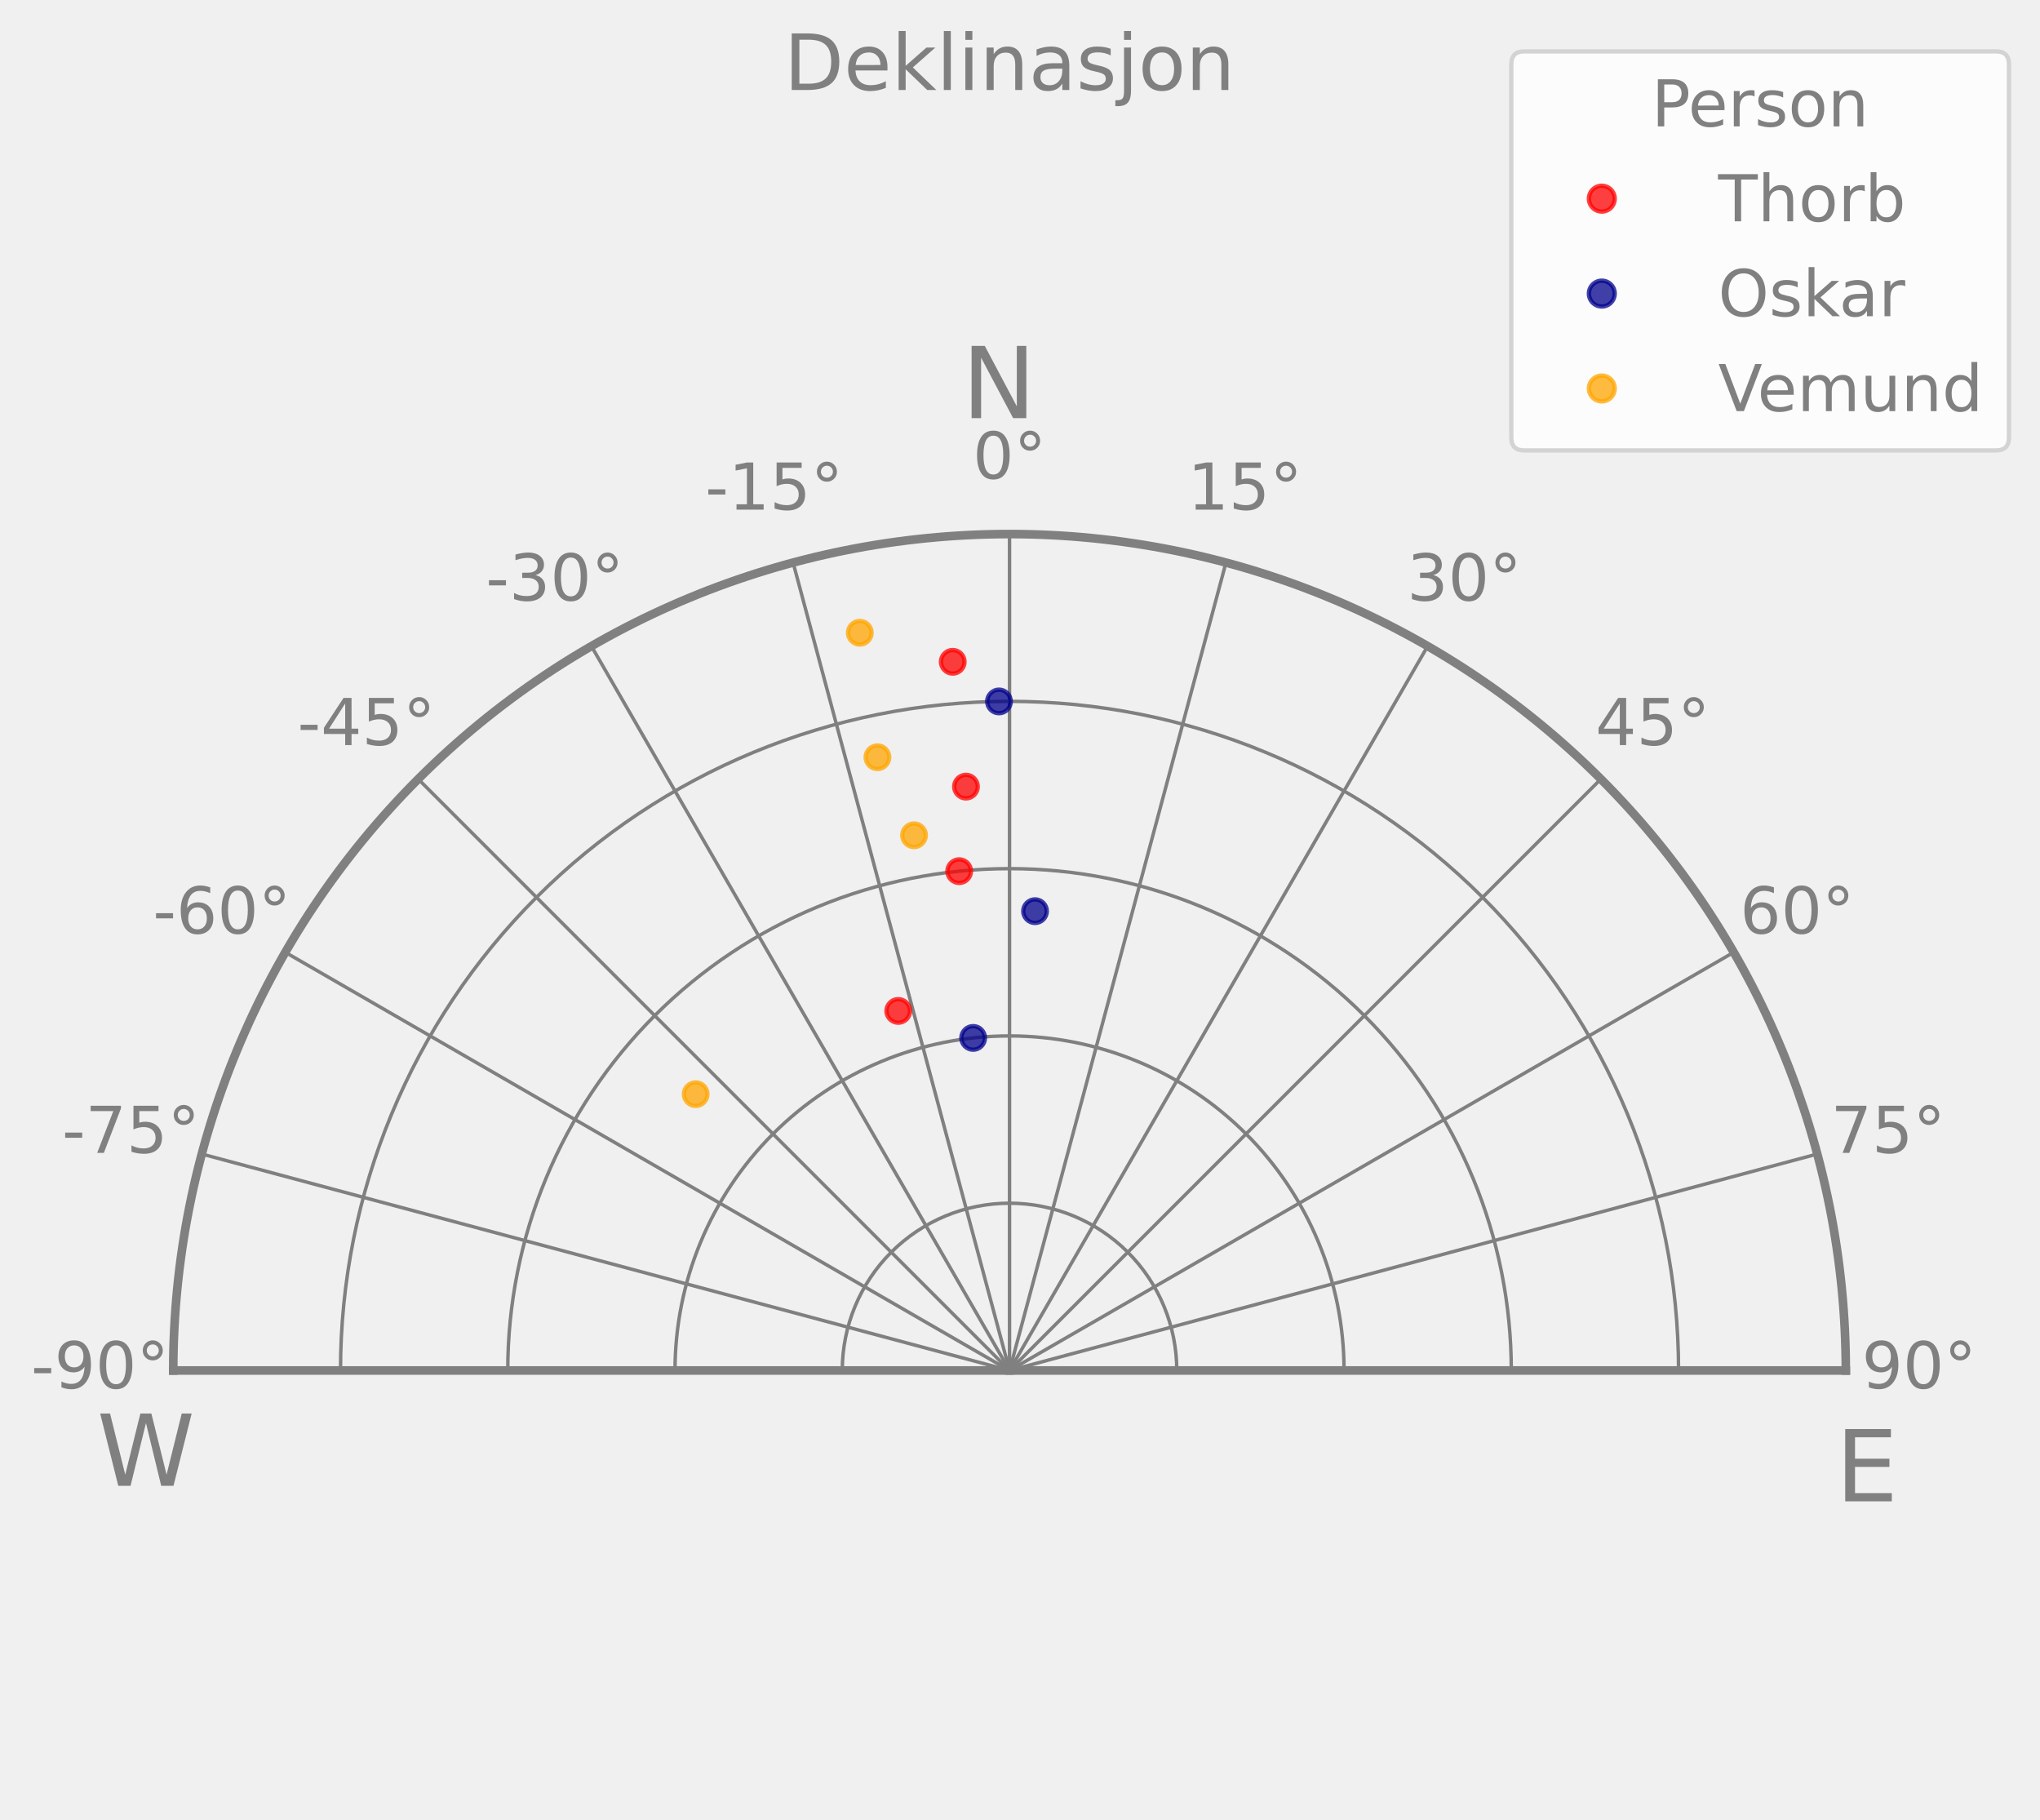
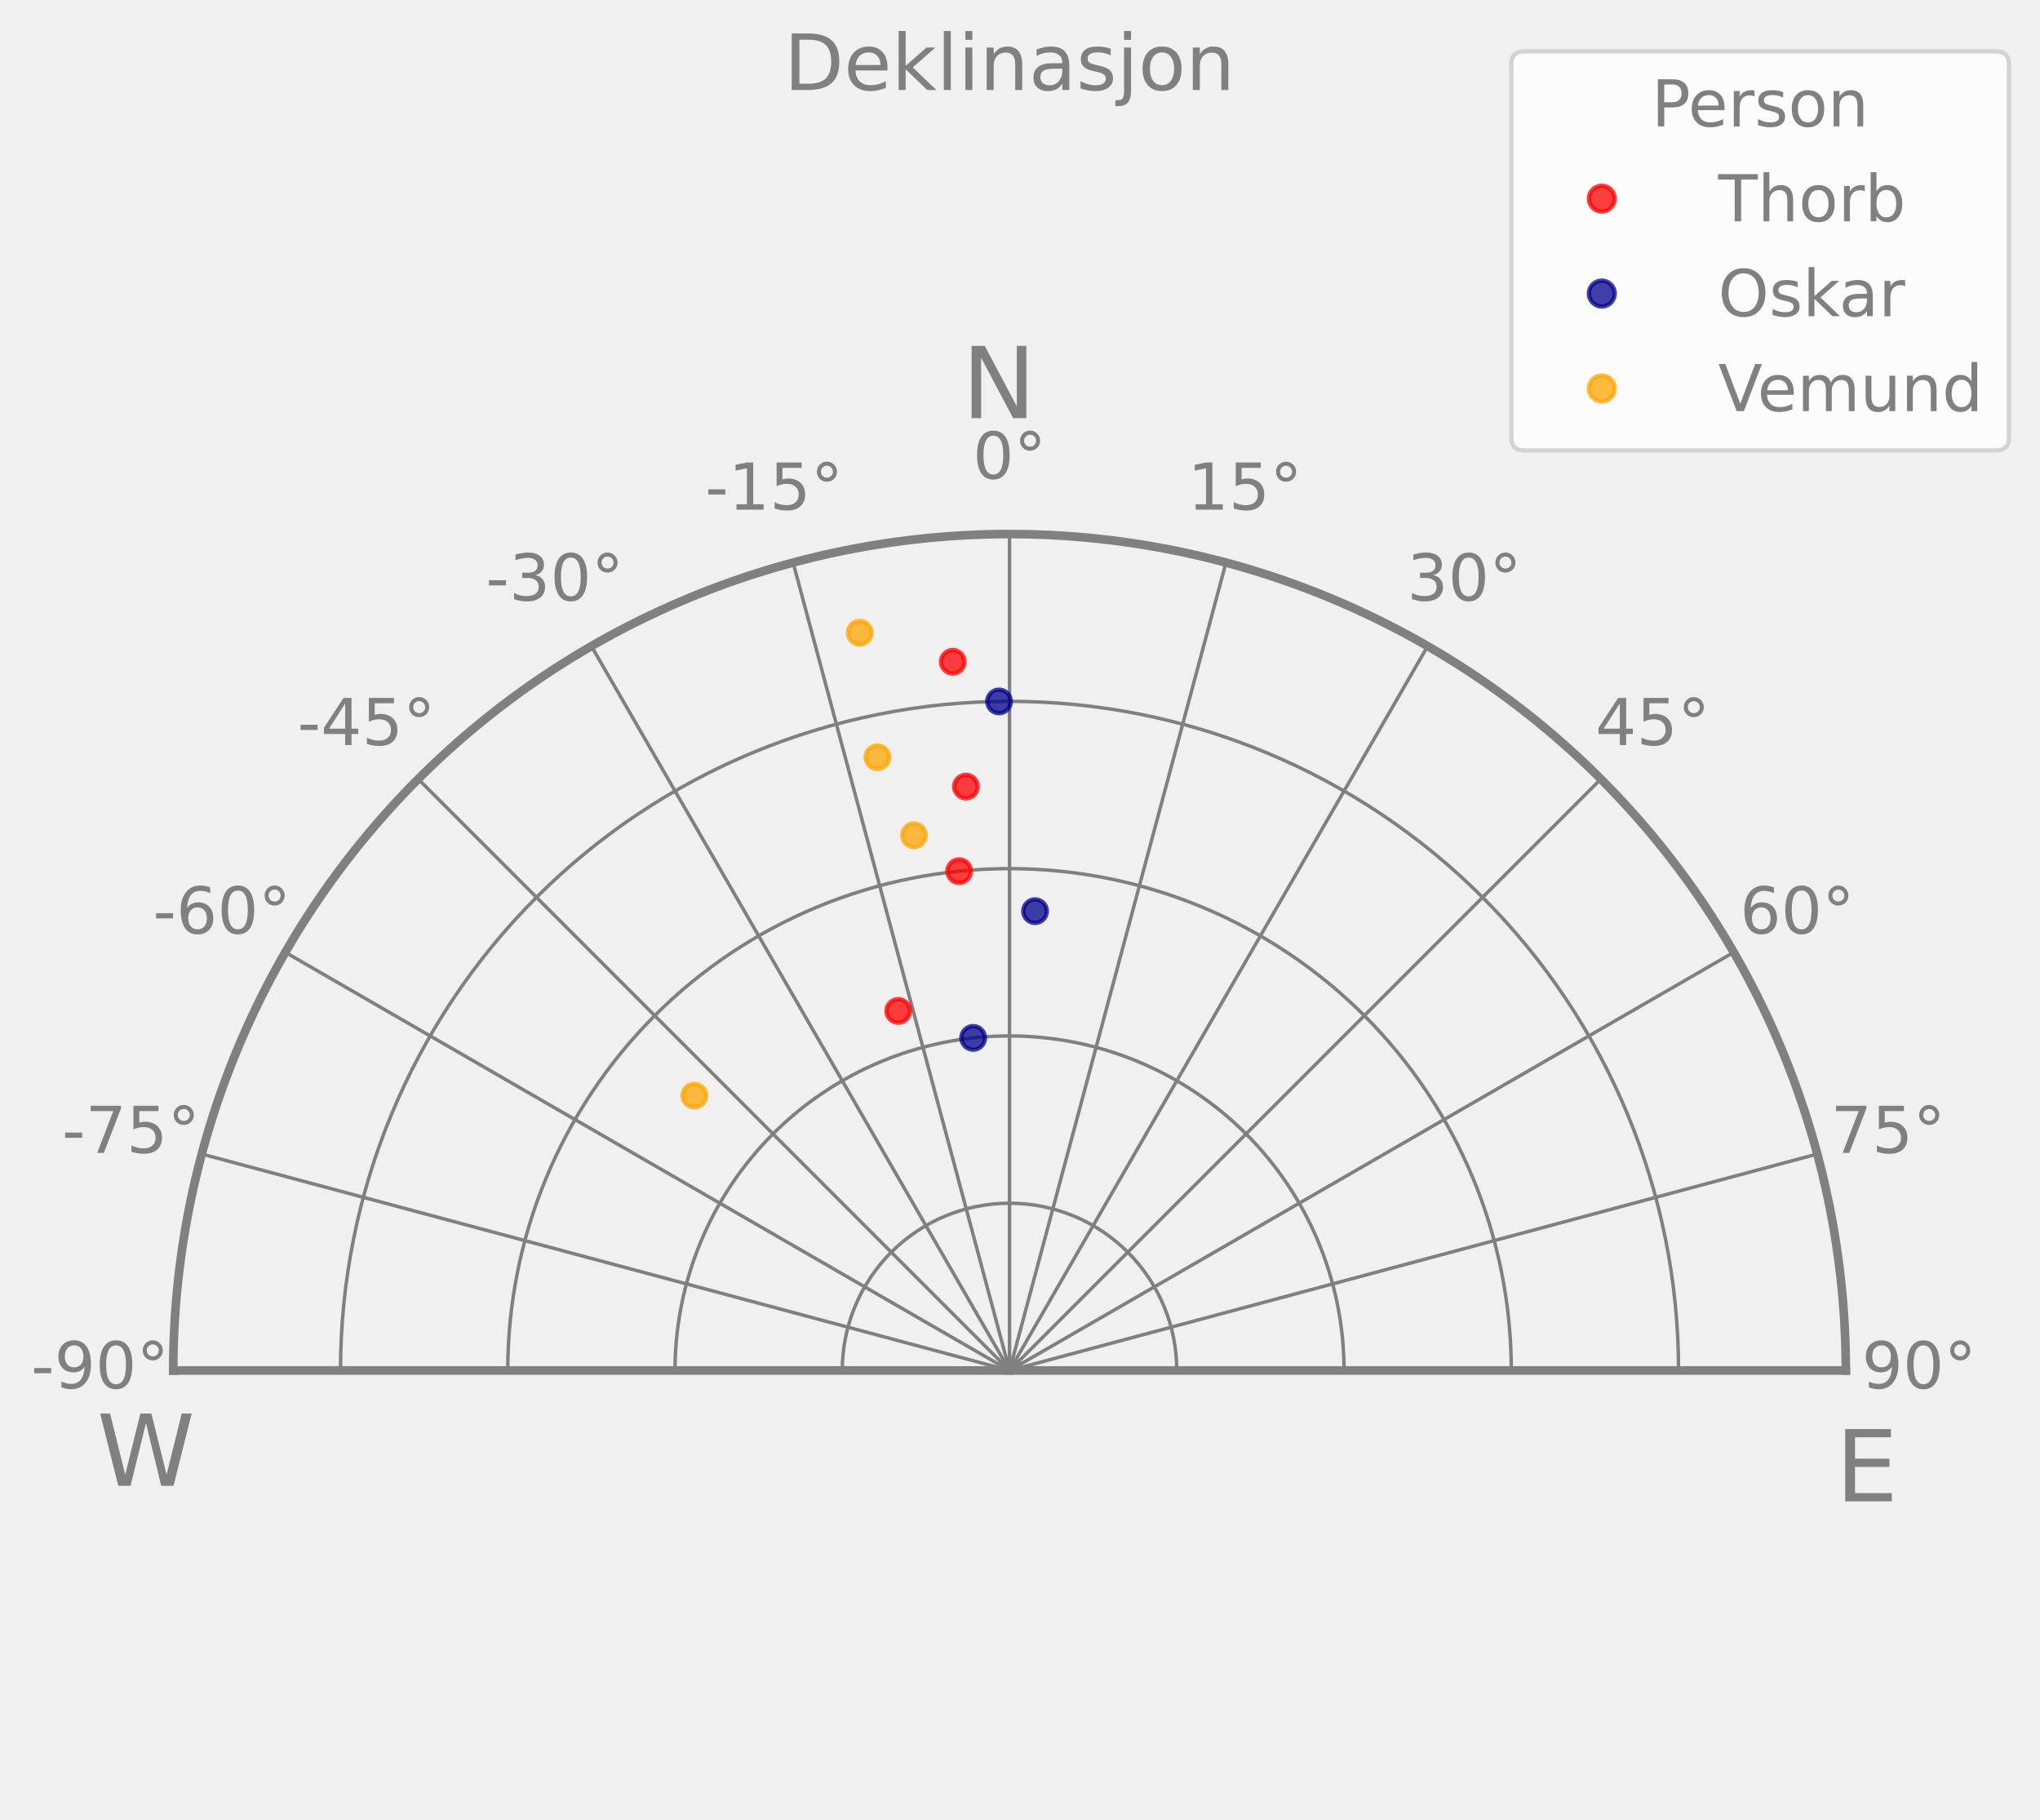
<svg xmlns="http://www.w3.org/2000/svg" xmlns:xlink="http://www.w3.org/1999/xlink" width="473.338pt" height="422.157pt" viewBox="0 0 473.338 422.157" version="1.1">
  <defs>
    <style type="text/css">*{stroke-linejoin: round; stroke-linecap: butt}</style>
  </defs>
  <g id="figure_1">
    <g id="patch_1">
      <path d="M 0 422.157  L 473.338 422.157  L 473.338 0  L 0 0  L 0 422.157  z " style="fill: none" />
    </g>
    <g id="axes_1">
      <g id="patch_2">
        <path d="M 428.28 317.937  C 428.28 266.494 407.822 217.106 371.447 180.73  C 335.071 144.355 285.682 123.897 234.24 123.897  C 182.797 123.897 133.408 144.355 97.033 180.73  C 60.657 217.106 40.2 266.494 40.2 317.937  L 234.24 317.937  C 234.24 317.937 234.24 317.937 234.24 317.937  C 234.24 317.937 234.24 317.937 234.24 317.937  C 234.24 317.937 234.24 317.937 234.24 317.937  C 234.24 317.937 234.24 317.937 234.24 317.937  L 428.28 317.937  z " style="fill: none" />
      </g>
      <g id="matplotlib.axis_1">
        <g id="xtick_1">
          <g id="line2d_1">
-             <path d="M 234.24 317.937  L 40.2 317.937  " clip-path="url(#pe570635425)" style="fill: none; stroke: #808080; stroke-width: 0.8; stroke-linecap: square" />
+             <path d="M 234.24 317.937  L 40.2 317.937  " clip-path="url(#p7b78ea8b0a)" style="fill: none; stroke: #808080; stroke-width: 0.8; stroke-linecap: square" />
          </g>
          <g id="text_1">
            <g style="fill: #808080" transform="translate(7.2 322.0763) scale(0.15 -0.15)">
              <defs>
                <path id="DejaVuSans-2d" d="M 313 2009  L 1997 2009  L 1997 1497  L 313 1497  L 313 2009  z " transform="scale(0.015625)" />
                <path id="DejaVuSans-39" d="M 703 97  L 703 672  Q 941 559 1184 500  Q 1428 441 1663 441  Q 2288 441 2617 861  Q 2947 1281 2994 2138  Q 2813 1869 2534 1725  Q 2256 1581 1919 1581  Q 1219 1581 811 2004  Q 403 2428 403 3163  Q 403 3881 828 4315  Q 1253 4750 1959 4750  Q 2769 4750 3195 4129  Q 3622 3509 3622 2328  Q 3622 1225 3098 567  Q 2575 -91 1691 -91  Q 1453 -91 1209 -44  Q 966 3 703 97  z M 1959 2075  Q 2384 2075 2632 2365  Q 2881 2656 2881 3163  Q 2881 3666 2632 3958  Q 2384 4250 1959 4250  Q 1534 4250 1286 3958  Q 1038 3666 1038 3163  Q 1038 2656 1286 2365  Q 1534 2075 1959 2075  z " transform="scale(0.015625)" />
                <path id="DejaVuSans-30" d="M 2034 4250  Q 1547 4250 1301 3770  Q 1056 3291 1056 2328  Q 1056 1369 1301 889  Q 1547 409 2034 409  Q 2525 409 2770 889  Q 3016 1369 3016 2328  Q 3016 3291 2770 3770  Q 2525 4250 2034 4250  z M 2034 4750  Q 2819 4750 3233 4129  Q 3647 3509 3647 2328  Q 3647 1150 3233 529  Q 2819 -91 2034 -91  Q 1250 -91 836 529  Q 422 1150 422 2328  Q 422 3509 836 4129  Q 1250 4750 2034 4750  z " transform="scale(0.015625)" />
                <path id="DejaVuSans-b0" d="M 1600 4347  Q 1350 4347 1178 4173  Q 1006 4000 1006 3750  Q 1006 3503 1178 3333  Q 1350 3163 1600 3163  Q 1850 3163 2022 3333  Q 2194 3503 2194 3750  Q 2194 3997 2020 4172  Q 1847 4347 1600 4347  z M 1600 4750  Q 1800 4750 1984 4673  Q 2169 4597 2303 4453  Q 2447 4313 2519 4134  Q 2591 3956 2591 3750  Q 2591 3338 2302 3052  Q 2013 2766 1594 2766  Q 1172 2766 890 3047  Q 609 3328 609 3750  Q 609 4169 896 4459  Q 1184 4750 1600 4750  z " transform="scale(0.015625)" />
              </defs>
              <use xlink:href="#DejaVuSans-2d" />
              <use xlink:href="#DejaVuSans-39" x="36.084" />
              <use xlink:href="#DejaVuSans-30" x="99.707" />
              <use xlink:href="#DejaVuSans-b0" x="163.33" />
            </g>
          </g>
        </g>
        <g id="xtick_2">
          <g id="line2d_2">
-             <path d="M 234.24 317.937  L 46.811 267.716  " clip-path="url(#pe570635425)" style="fill: none; stroke: #808080; stroke-width: 0.8; stroke-linecap: square" />
+             <path d="M 234.24 317.937  L 46.811 267.716  " clip-path="url(#p7b78ea8b0a)" style="fill: none; stroke: #808080; stroke-width: 0.8; stroke-linecap: square" />
          </g>
          <g id="text_2">
            <g style="fill: #808080" transform="translate(14.39101 267.4551) scale(0.15 -0.15)">
              <defs>
                <path id="DejaVuSans-37" d="M 525 4666  L 3525 4666  L 3525 4397  L 1831 0  L 1172 0  L 2766 4134  L 525 4134  L 525 4666  z " transform="scale(0.015625)" />
                <path id="DejaVuSans-35" d="M 691 4666  L 3169 4666  L 3169 4134  L 1269 4134  L 1269 2991  Q 1406 3038 1543 3061  Q 1681 3084 1819 3084  Q 2600 3084 3056 2656  Q 3513 2228 3513 1497  Q 3513 744 3044 326  Q 2575 -91 1722 -91  Q 1428 -91 1123 -41  Q 819 9 494 109  L 494 744  Q 775 591 1075 516  Q 1375 441 1709 441  Q 2250 441 2565 725  Q 2881 1009 2881 1497  Q 2881 1984 2565 2268  Q 2250 2553 1709 2553  Q 1456 2553 1204 2497  Q 953 2441 691 2322  L 691 4666  z " transform="scale(0.015625)" />
              </defs>
              <use xlink:href="#DejaVuSans-2d" />
              <use xlink:href="#DejaVuSans-37" x="36.084" />
              <use xlink:href="#DejaVuSans-35" x="99.707" />
              <use xlink:href="#DejaVuSans-b0" x="163.33" />
            </g>
          </g>
        </g>
        <g id="xtick_3">
          <g id="line2d_3">
-             <path d="M 234.24 317.937  L 66.196 220.917  " clip-path="url(#pe570635425)" style="fill: none; stroke: #808080; stroke-width: 0.8; stroke-linecap: square" />
+             <path d="M 234.24 317.937  L 66.196 220.917  " clip-path="url(#p7b78ea8b0a)" style="fill: none; stroke: #808080; stroke-width: 0.8; stroke-linecap: square" />
          </g>
          <g id="text_3">
            <g style="fill: #808080" transform="translate(35.474 216.5563) scale(0.15 -0.15)">
              <defs>
                <path id="DejaVuSans-36" d="M 2113 2584  Q 1688 2584 1439 2293  Q 1191 2003 1191 1497  Q 1191 994 1439 701  Q 1688 409 2113 409  Q 2538 409 2786 701  Q 3034 994 3034 1497  Q 3034 2003 2786 2293  Q 2538 2584 2113 2584  z M 3366 4563  L 3366 3988  Q 3128 4100 2886 4159  Q 2644 4219 2406 4219  Q 1781 4219 1451 3797  Q 1122 3375 1075 2522  Q 1259 2794 1537 2939  Q 1816 3084 2150 3084  Q 2853 3084 3261 2657  Q 3669 2231 3669 1497  Q 3669 778 3244 343  Q 2819 -91 2113 -91  Q 1303 -91 875 529  Q 447 1150 447 2328  Q 447 3434 972 4092  Q 1497 4750 2381 4750  Q 2619 4750 2861 4703  Q 3103 4656 3366 4563  z " transform="scale(0.015625)" />
              </defs>
              <use xlink:href="#DejaVuSans-2d" />
              <use xlink:href="#DejaVuSans-36" x="36.084" />
              <use xlink:href="#DejaVuSans-30" x="99.707" />
              <use xlink:href="#DejaVuSans-b0" x="163.33" />
            </g>
          </g>
        </g>
        <g id="xtick_4">
          <g id="line2d_4">
-             <path d="M 234.24 317.937  L 97.033 180.73  " clip-path="url(#pe570635425)" style="fill: none; stroke: #808080; stroke-width: 0.8; stroke-linecap: square" />
+             <path d="M 234.24 317.937  L 97.033 180.73  " clip-path="url(#p7b78ea8b0a)" style="fill: none; stroke: #808080; stroke-width: 0.8; stroke-linecap: square" />
          </g>
          <g id="text_4">
            <g style="fill: #808080" transform="translate(69.01219 172.8484) scale(0.15 -0.15)">
              <defs>
                <path id="DejaVuSans-34" d="M 2419 4116  L 825 1625  L 2419 1625  L 2419 4116  z M 2253 4666  L 3047 4666  L 3047 1625  L 3713 1625  L 3713 1100  L 3047 1100  L 3047 0  L 2419 0  L 2419 1100  L 313 1100  L 313 1709  L 2253 4666  z " transform="scale(0.015625)" />
              </defs>
              <use xlink:href="#DejaVuSans-2d" />
              <use xlink:href="#DejaVuSans-34" x="36.084" />
              <use xlink:href="#DejaVuSans-35" x="99.707" />
              <use xlink:href="#DejaVuSans-b0" x="163.33" />
            </g>
          </g>
        </g>
        <g id="xtick_5">
          <g id="line2d_5">
-             <path d="M 234.24 317.937  L 137.22 149.894  " clip-path="url(#pe570635425)" style="fill: none; stroke: #808080; stroke-width: 0.8; stroke-linecap: square" />
+             <path d="M 234.24 317.937  L 137.22 149.894  " clip-path="url(#p7b78ea8b0a)" style="fill: none; stroke: #808080; stroke-width: 0.8; stroke-linecap: square" />
          </g>
          <g id="text_5">
            <g style="fill: #808080" transform="translate(112.72 139.3102) scale(0.15 -0.15)">
              <defs>
                <path id="DejaVuSans-33" d="M 2597 2516  Q 3050 2419 3304 2112  Q 3559 1806 3559 1356  Q 3559 666 3084 287  Q 2609 -91 1734 -91  Q 1441 -91 1130 -33  Q 819 25 488 141  L 488 750  Q 750 597 1062 519  Q 1375 441 1716 441  Q 2309 441 2620 675  Q 2931 909 2931 1356  Q 2931 1769 2642 2001  Q 2353 2234 1838 2234  L 1294 2234  L 1294 2753  L 1863 2753  Q 2328 2753 2575 2939  Q 2822 3125 2822 3475  Q 2822 3834 2567 4026  Q 2313 4219 1838 4219  Q 1578 4219 1281 4162  Q 984 4106 628 3988  L 628 4550  Q 988 4650 1302 4700  Q 1616 4750 1894 4750  Q 2613 4750 3031 4423  Q 3450 4097 3450 3541  Q 3450 3153 3228 2886  Q 3006 2619 2597 2516  z " transform="scale(0.015625)" />
              </defs>
              <use xlink:href="#DejaVuSans-2d" />
              <use xlink:href="#DejaVuSans-33" x="36.084" />
              <use xlink:href="#DejaVuSans-30" x="99.707" />
              <use xlink:href="#DejaVuSans-b0" x="163.33" />
            </g>
          </g>
        </g>
        <g id="xtick_6">
          <g id="line2d_6">
-             <path d="M 234.24 317.937  L 184.018 130.509  " clip-path="url(#pe570635425)" style="fill: none; stroke: #808080; stroke-width: 0.8; stroke-linecap: square" />
+             <path d="M 234.24 317.937  L 184.018 130.509  " clip-path="url(#p7b78ea8b0a)" style="fill: none; stroke: #808080; stroke-width: 0.8; stroke-linecap: square" />
          </g>
          <g id="text_6">
            <g style="fill: #808080" transform="translate(163.6188 118.2273) scale(0.15 -0.15)">
              <defs>
                <path id="DejaVuSans-31" d="M 794 531  L 1825 531  L 1825 4091  L 703 3866  L 703 4441  L 1819 4666  L 2450 4666  L 2450 531  L 3481 531  L 3481 0  L 794 0  L 794 531  z " transform="scale(0.015625)" />
              </defs>
              <use xlink:href="#DejaVuSans-2d" />
              <use xlink:href="#DejaVuSans-31" x="36.084" />
              <use xlink:href="#DejaVuSans-35" x="99.707" />
              <use xlink:href="#DejaVuSans-b0" x="163.33" />
            </g>
          </g>
        </g>
        <g id="xtick_7">
          <g id="line2d_7">
-             <path d="M 234.24 317.937  L 234.24 123.897  " clip-path="url(#pe570635425)" style="fill: none; stroke: #808080; stroke-width: 0.8; stroke-linecap: square" />
+             <path d="M 234.24 317.937  L 234.24 123.897  " clip-path="url(#p7b78ea8b0a)" style="fill: none; stroke: #808080; stroke-width: 0.8; stroke-linecap: square" />
          </g>
          <g id="text_7">
            <g style="fill: #808080" transform="translate(225.7177 111.0362) scale(0.15 -0.15)">
              <use xlink:href="#DejaVuSans-30" />
              <use xlink:href="#DejaVuSans-b0" x="63.623" />
            </g>
          </g>
        </g>
        <g id="xtick_8">
          <g id="line2d_8">
-             <path d="M 234.24 317.937  L 284.461 130.509  " clip-path="url(#pe570635425)" style="fill: none; stroke: #808080; stroke-width: 0.8; stroke-linecap: square" />
+             <path d="M 234.24 317.937  L 284.461 130.509  " clip-path="url(#p7b78ea8b0a)" style="fill: none; stroke: #808080; stroke-width: 0.8; stroke-linecap: square" />
          </g>
          <g id="text_8">
            <g style="fill: #808080" transform="translate(275.567 118.2273) scale(0.15 -0.15)">
              <use xlink:href="#DejaVuSans-31" />
              <use xlink:href="#DejaVuSans-35" x="63.623" />
              <use xlink:href="#DejaVuSans-b0" x="127.246" />
            </g>
          </g>
        </g>
        <g id="xtick_9">
          <g id="line2d_9">
-             <path d="M 234.24 317.937  L 331.26 149.894  " clip-path="url(#pe570635425)" style="fill: none; stroke: #808080; stroke-width: 0.8; stroke-linecap: square" />
+             <path d="M 234.24 317.937  L 331.26 149.894  " clip-path="url(#p7b78ea8b0a)" style="fill: none; stroke: #808080; stroke-width: 0.8; stroke-linecap: square" />
          </g>
          <g id="text_9">
            <g style="fill: #808080" transform="translate(326.4659 139.3102) scale(0.15 -0.15)">
              <use xlink:href="#DejaVuSans-33" />
              <use xlink:href="#DejaVuSans-30" x="63.623" />
              <use xlink:href="#DejaVuSans-b0" x="127.246" />
            </g>
          </g>
        </g>
        <g id="xtick_10">
          <g id="line2d_10">
-             <path d="M 234.24 317.937  L 371.447 180.73  " clip-path="url(#pe570635425)" style="fill: none; stroke: #808080; stroke-width: 0.8; stroke-linecap: square" />
+             <path d="M 234.24 317.937  L 371.447 180.73  " clip-path="url(#p7b78ea8b0a)" style="fill: none; stroke: #808080; stroke-width: 0.8; stroke-linecap: square" />
          </g>
          <g id="text_10">
            <g style="fill: #808080" transform="translate(370.1737 172.8484) scale(0.15 -0.15)">
              <use xlink:href="#DejaVuSans-34" />
              <use xlink:href="#DejaVuSans-35" x="63.623" />
              <use xlink:href="#DejaVuSans-b0" x="127.246" />
            </g>
          </g>
        </g>
        <g id="xtick_11">
          <g id="line2d_11">
-             <path d="M 234.24 317.937  L 402.283 220.917  " clip-path="url(#pe570635425)" style="fill: none; stroke: #808080; stroke-width: 0.8; stroke-linecap: square" />
+             <path d="M 234.24 317.937  L 402.283 220.917  " clip-path="url(#p7b78ea8b0a)" style="fill: none; stroke: #808080; stroke-width: 0.8; stroke-linecap: square" />
          </g>
          <g id="text_11">
            <g style="fill: #808080" transform="translate(403.7119 216.5563) scale(0.15 -0.15)">
              <use xlink:href="#DejaVuSans-36" />
              <use xlink:href="#DejaVuSans-30" x="63.623" />
              <use xlink:href="#DejaVuSans-b0" x="127.246" />
            </g>
          </g>
        </g>
        <g id="xtick_12">
          <g id="line2d_12">
-             <path d="M 234.24 317.937  L 421.668 267.716  " clip-path="url(#pe570635425)" style="fill: none; stroke: #808080; stroke-width: 0.8; stroke-linecap: square" />
+             <path d="M 234.24 317.937  L 421.668 267.716  " clip-path="url(#p7b78ea8b0a)" style="fill: none; stroke: #808080; stroke-width: 0.8; stroke-linecap: square" />
          </g>
          <g id="text_12">
            <g style="fill: #808080" transform="translate(424.7948 267.4551) scale(0.15 -0.15)">
              <use xlink:href="#DejaVuSans-37" />
              <use xlink:href="#DejaVuSans-35" x="63.623" />
              <use xlink:href="#DejaVuSans-b0" x="127.246" />
            </g>
          </g>
        </g>
        <g id="xtick_13">
          <g id="line2d_13">
-             <path d="M 234.24 317.937  L 428.28 317.937  " clip-path="url(#pe570635425)" style="fill: none; stroke: #808080; stroke-width: 0.8; stroke-linecap: square" />
+             <path d="M 234.24 317.937  L 428.28 317.937  " clip-path="url(#p7b78ea8b0a)" style="fill: none; stroke: #808080; stroke-width: 0.8; stroke-linecap: square" />
          </g>
          <g id="text_13">
            <g style="fill: #808080" transform="translate(431.9859 322.0763) scale(0.15 -0.15)">
              <use xlink:href="#DejaVuSans-39" />
              <use xlink:href="#DejaVuSans-30" x="63.623" />
              <use xlink:href="#DejaVuSans-b0" x="127.246" />
            </g>
          </g>
        </g>
      </g>
      <g id="matplotlib.axis_2">
        <g id="ytick_1">
          <g id="line2d_14">
-             <path d="M 234.24 317.937  C 234.24 317.937 234.24 317.937 234.24 317.937  C 234.24 317.937 234.24 317.937 234.24 317.937  C 234.24 317.937 234.24 317.937 234.24 317.937  C 234.24 317.937 234.24 317.937 234.24 317.937  " clip-path="url(#pe570635425)" style="fill: none; stroke: #808080; stroke-width: 0.8; stroke-linecap: square" />
+             <path d="M 234.24 317.937  C 234.24 317.937 234.24 317.937 234.24 317.937  C 234.24 317.937 234.24 317.937 234.24 317.937  C 234.24 317.937 234.24 317.937 234.24 317.937  C 234.24 317.937 234.24 317.937 234.24 317.937  " clip-path="url(#p7b78ea8b0a)" style="fill: none; stroke: #808080; stroke-width: 0.8; stroke-linecap: square" />
          </g>
        </g>
        <g id="ytick_2">
          <g id="line2d_15">
-             <path d="M 195.432 317.937  C 195.432 307.649 199.523 297.771 206.798 290.496  C 214.073 283.221 223.951 279.129 234.24 279.129  C 244.528 279.129 254.406 283.221 261.681 290.496  C 268.956 297.771 273.048 307.649 273.048 317.937  " clip-path="url(#pe570635425)" style="fill: none; stroke: #808080; stroke-width: 0.8; stroke-linecap: square" />
+             <path d="M 195.432 317.937  C 195.432 307.649 199.523 297.771 206.798 290.496  C 214.073 283.221 223.951 279.129 234.24 279.129  C 244.528 279.129 254.406 283.221 261.681 290.496  C 268.956 297.771 273.048 307.649 273.048 317.937  " clip-path="url(#p7b78ea8b0a)" style="fill: none; stroke: #808080; stroke-width: 0.8; stroke-linecap: square" />
          </g>
        </g>
        <g id="ytick_3">
          <g id="line2d_16">
-             <path d="M 156.624 317.937  C 156.624 297.36 164.807 277.605 179.357 263.054  C 193.907 248.504 213.662 240.321 234.24 240.321  C 254.817 240.321 274.572 248.504 289.122 263.054  C 303.673 277.605 311.856 297.36 311.856 317.937  " clip-path="url(#pe570635425)" style="fill: none; stroke: #808080; stroke-width: 0.8; stroke-linecap: square" />
+             <path d="M 156.624 317.937  C 156.624 297.36 164.807 277.605 179.357 263.054  C 193.907 248.504 213.662 240.321 234.24 240.321  C 254.817 240.321 274.572 248.504 289.122 263.054  C 303.673 277.605 311.856 297.36 311.856 317.937  " clip-path="url(#p7b78ea8b0a)" style="fill: none; stroke: #808080; stroke-width: 0.8; stroke-linecap: square" />
          </g>
        </g>
        <g id="ytick_4">
          <g id="line2d_17">
-             <path d="M 117.816 317.937  C 117.816 287.071 130.09 257.438 151.915 235.613  C 173.741 213.788 203.374 201.513 234.24 201.513  C 265.105 201.513 294.738 213.788 316.564 235.613  C 338.389 257.438 350.664 287.071 350.664 317.937  " clip-path="url(#pe570635425)" style="fill: none; stroke: #808080; stroke-width: 0.8; stroke-linecap: square" />
+             <path d="M 117.816 317.937  C 117.816 287.071 130.09 257.438 151.915 235.613  C 173.741 213.788 203.374 201.513 234.24 201.513  C 265.105 201.513 294.738 213.788 316.564 235.613  C 338.389 257.438 350.664 287.071 350.664 317.937  " clip-path="url(#p7b78ea8b0a)" style="fill: none; stroke: #808080; stroke-width: 0.8; stroke-linecap: square" />
          </g>
        </g>
        <g id="ytick_5">
          <g id="line2d_18">
-             <path d="M 79.008 317.937  C 79.008 276.783 95.374 237.272 124.474 208.172  C 153.574 179.071 193.085 162.705 234.24 162.705  C 275.394 162.705 314.905 179.071 344.005 208.172  C 373.106 237.272 389.472 276.783 389.472 317.937  " clip-path="url(#pe570635425)" style="fill: none; stroke: #808080; stroke-width: 0.8; stroke-linecap: square" />
+             <path d="M 79.008 317.937  C 79.008 276.783 95.374 237.272 124.474 208.172  C 153.574 179.071 193.085 162.705 234.24 162.705  C 275.394 162.705 314.905 179.071 344.005 208.172  C 373.106 237.272 389.472 276.783 389.472 317.937  " clip-path="url(#p7b78ea8b0a)" style="fill: none; stroke: #808080; stroke-width: 0.8; stroke-linecap: square" />
          </g>
        </g>
        <g id="ytick_6">
          <g id="line2d_19">
-             <path d="M 40.2 317.937  C 40.2 266.494 60.657 217.106 97.033 180.73  C 133.408 144.355 182.797 123.897 234.24 123.897  C 285.682 123.897 335.071 144.355 371.447 180.73  C 407.822 217.106 428.28 266.494 428.28 317.937  " clip-path="url(#pe570635425)" style="fill: none; stroke: #808080; stroke-width: 0.8; stroke-linecap: square" />
+             <path d="M 40.2 317.937  C 40.2 266.494 60.657 217.106 97.033 180.73  C 133.408 144.355 182.797 123.897 234.24 123.897  C 285.682 123.897 335.071 144.355 371.447 180.73  C 407.822 217.106 428.28 266.494 428.28 317.937  " clip-path="url(#p7b78ea8b0a)" style="fill: none; stroke: #808080; stroke-width: 0.8; stroke-linecap: square" />
          </g>
        </g>
      </g>
      <g id="PathCollection_1">
        <defs>
-           <path id="C0_0_37f4a0fc04" d="M 0 2.739  C 0.726 2.739 1.423 2.45 1.936 1.936  C 2.45 1.423 2.739 0.726 2.739 -0  C 2.739 -0.726 2.45 -1.423 1.936 -1.936  C 1.423 -2.45 0.726 -2.739 0 -2.739  C -0.726 -2.739 -1.423 -2.45 -1.936 -1.936  C -2.45 -1.423 -2.739 -0.726 -2.739 0  C -2.739 0.726 -2.45 1.423 -1.936 1.936  C -1.423 2.45 -0.726 2.739 0 2.739  z " />
+           <path id="C0_0_aaf184ce80" d="M 0 2.739  C 0.726 2.739 1.423 2.45 1.936 1.936  C 2.45 1.423 2.739 0.726 2.739 -0  C 2.739 -0.726 2.45 -1.423 1.936 -1.936  C 1.423 -2.45 0.726 -2.739 0 -2.739  C -0.726 -2.739 -1.423 -2.45 -1.936 -1.936  C -2.45 -1.423 -2.739 -0.726 -2.739 0  C -2.739 0.726 -2.45 1.423 -1.936 1.936  C -1.423 2.45 -0.726 2.739 0 2.739  z " />
        </defs>
-         <g clip-path="url(#pe570635425)">
-           <use xlink:href="#C0_0_37f4a0fc04" x="225.798" y="240.782" style="fill: #00008b; fill-opacity: 0.75; stroke: #00008b; stroke-opacity: 0.75" />
-         </g>
-         <g clip-path="url(#pe570635425)">
-           <use xlink:href="#C0_0_37f4a0fc04" x="208.419" y="234.524" style="fill: #ff0000; fill-opacity: 0.75; stroke: #ff0000; stroke-opacity: 0.75" />
-         </g>
-         <g clip-path="url(#pe570635425)">
-           <use xlink:href="#C0_0_37f4a0fc04" x="161.416" y="253.831" style="fill: #ffa500; fill-opacity: 0.75; stroke: #ffa500; stroke-opacity: 0.75" />
-         </g>
-         <g clip-path="url(#pe570635425)">
-           <use xlink:href="#C0_0_37f4a0fc04" x="240.154" y="211.379" style="fill: #00008b; fill-opacity: 0.75; stroke: #00008b; stroke-opacity: 0.75" />
-         </g>
-         <g clip-path="url(#pe570635425)">
-           <use xlink:href="#C0_0_37f4a0fc04" x="222.558" y="202.101" style="fill: #ff0000; fill-opacity: 0.75; stroke: #ff0000; stroke-opacity: 0.75" />
-         </g>
-         <g clip-path="url(#pe570635425)">
-           <use xlink:href="#C0_0_37f4a0fc04" x="212.081" y="193.773" style="fill: #ffa500; fill-opacity: 0.75; stroke: #ffa500; stroke-opacity: 0.75" />
-         </g>
-         <g clip-path="url(#pe570635425)">
-           <use xlink:href="#C0_0_37f4a0fc04" x="224.132" y="182.486" style="fill: #ff0000; fill-opacity: 0.75; stroke: #ff0000; stroke-opacity: 0.75" />
-         </g>
-         <g clip-path="url(#pe570635425)">
-           <use xlink:href="#C0_0_37f4a0fc04" x="203.591" y="175.671" style="fill: #ffa500; fill-opacity: 0.75; stroke: #ffa500; stroke-opacity: 0.75" />
-         </g>
-         <g clip-path="url(#pe570635425)">
-           <use xlink:href="#C0_0_37f4a0fc04" x="231.791" y="162.724" style="fill: #00008b; fill-opacity: 0.75; stroke: #00008b; stroke-opacity: 0.75" />
-         </g>
-         <g clip-path="url(#pe570635425)">
-           <use xlink:href="#C0_0_37f4a0fc04" x="221.06" y="153.531" style="fill: #ff0000; fill-opacity: 0.75; stroke: #ff0000; stroke-opacity: 0.75" />
-         </g>
-         <g clip-path="url(#pe570635425)">
-           <use xlink:href="#C0_0_37f4a0fc04" x="199.495" y="146.792" style="fill: #ffa500; fill-opacity: 0.75; stroke: #ffa500; stroke-opacity: 0.75" />
+         <g clip-path="url(#p7b78ea8b0a)">
+           <use xlink:href="#C0_0_aaf184ce80" x="225.803" y="240.781" style="fill: #00008b; fill-opacity: 0.75; stroke: #00008b; stroke-opacity: 0.75" />
+         </g>
+         <g clip-path="url(#p7b78ea8b0a)">
+           <use xlink:href="#C0_0_aaf184ce80" x="208.419" y="234.524" style="fill: #ff0000; fill-opacity: 0.75; stroke: #ff0000; stroke-opacity: 0.75" />
+         </g>
+         <g clip-path="url(#p7b78ea8b0a)">
+           <use xlink:href="#C0_0_aaf184ce80" x="161.118" y="254.171" style="fill: #ffa500; fill-opacity: 0.75; stroke: #ffa500; stroke-opacity: 0.75" />
+         </g>
+         <g clip-path="url(#p7b78ea8b0a)">
+           <use xlink:href="#C0_0_aaf184ce80" x="240.16" y="211.38" style="fill: #00008b; fill-opacity: 0.75; stroke: #00008b; stroke-opacity: 0.75" />
+         </g>
+         <g clip-path="url(#p7b78ea8b0a)">
+           <use xlink:href="#C0_0_aaf184ce80" x="222.555" y="202.101" style="fill: #ff0000; fill-opacity: 0.75; stroke: #ff0000; stroke-opacity: 0.75" />
+         </g>
+         <g clip-path="url(#p7b78ea8b0a)">
+           <use xlink:href="#C0_0_aaf184ce80" x="212.078" y="193.773" style="fill: #ffa500; fill-opacity: 0.75; stroke: #ffa500; stroke-opacity: 0.75" />
+         </g>
+         <g clip-path="url(#p7b78ea8b0a)">
+           <use xlink:href="#C0_0_aaf184ce80" x="224.126" y="182.486" style="fill: #ff0000; fill-opacity: 0.75; stroke: #ff0000; stroke-opacity: 0.75" />
+         </g>
+         <g clip-path="url(#p7b78ea8b0a)">
+           <use xlink:href="#C0_0_aaf184ce80" x="203.585" y="175.672" style="fill: #ffa500; fill-opacity: 0.75; stroke: #ffa500; stroke-opacity: 0.75" />
+         </g>
+         <g clip-path="url(#p7b78ea8b0a)">
+           <use xlink:href="#C0_0_aaf184ce80" x="231.801" y="162.724" style="fill: #00008b; fill-opacity: 0.75; stroke: #00008b; stroke-opacity: 0.75" />
+         </g>
+         <g clip-path="url(#p7b78ea8b0a)">
+           <use xlink:href="#C0_0_aaf184ce80" x="221.069" y="153.53" style="fill: #ff0000; fill-opacity: 0.75; stroke: #ff0000; stroke-opacity: 0.75" />
+         </g>
+         <g clip-path="url(#p7b78ea8b0a)">
+           <use xlink:href="#C0_0_aaf184ce80" x="199.483" y="146.795" style="fill: #ffa500; fill-opacity: 0.75; stroke: #ffa500; stroke-opacity: 0.75" />
        </g>
      </g>
      <g id="PathCollection_2">
        <defs>
-           <path id="m10acde796f" d="M 0 0.05  C 0.013 0.05 0.026 0.045 0.035 0.035  C 0.045 0.026 0.05 0.013 0.05 0  C 0.05 -0.013 0.045 -0.026 0.035 -0.035  C 0.026 -0.045 0.013 -0.05 0 -0.05  C -0.013 -0.05 -0.026 -0.045 -0.035 -0.035  C -0.045 -0.026 -0.05 -0.013 -0.05 0  C -0.05 0.013 -0.045 0.026 -0.035 0.035  C -0.026 0.045 -0.013 0.05 0 0.05  z " style="stroke: #1f77b4" />
+           <path id="md147bd9f68" d="M 0 0.05  C 0.013 0.05 0.026 0.045 0.035 0.035  C 0.045 0.026 0.05 0.013 0.05 0  C 0.05 -0.013 0.045 -0.026 0.035 -0.035  C 0.026 -0.045 0.013 -0.05 0 -0.05  C -0.013 -0.05 -0.026 -0.045 -0.035 -0.035  C -0.045 -0.026 -0.05 -0.013 -0.05 0  C -0.05 0.013 -0.045 0.026 -0.035 0.035  C -0.026 0.045 -0.013 0.05 0 0.05  z " style="stroke: #1f77b4" />
        </defs>
-         <g clip-path="url(#pe570635425)">
-           <use xlink:href="#m10acde796f" x="234.24" y="123.897" style="fill: #1f77b4; stroke: #1f77b4" />
+         <g clip-path="url(#p7b78ea8b0a)">
+           <use xlink:href="#md147bd9f68" x="234.24" y="123.897" style="fill: #1f77b4; stroke: #1f77b4" />
        </g>
      </g>
      <g id="patch_3">
        <path d="M 428.28 317.937  C 428.28 266.494 407.822 217.106 371.447 180.73  C 335.071 144.355 285.682 123.897 234.24 123.897  C 182.797 123.897 133.408 144.355 97.033 180.73  C 60.657 217.106 40.2 266.494 40.2 317.937  " style="fill: none; stroke: #808080; stroke-width: 2; stroke-linejoin: miter; stroke-linecap: square" />
      </g>
      <g id="patch_4">
        <path d="M 234.24 317.937  L 40.2 317.937  " style="fill: none; stroke: #808080; stroke-width: 2; stroke-linejoin: miter; stroke-linecap: square" />
      </g>
      <g id="patch_5">
        <path d="M 234.24 317.937  L 428.28 317.937  " style="fill: none; stroke: #808080; stroke-width: 2; stroke-linejoin: miter; stroke-linecap: square" />
      </g>
      <g id="text_14">
        <g style="fill: #808080" transform="translate(223.1839 97.00804) scale(0.23 -0.23)">
          <defs>
            <path id="DejaVuSans-4e" d="M 628 4666  L 1478 4666  L 3547 763  L 3547 4666  L 4159 4666  L 4159 0  L 3309 0  L 1241 3903  L 1241 0  L 628 0  L 628 4666  z " transform="scale(0.015625)" />
          </defs>
          <use xlink:href="#DejaVuSans-4e" />
        </g>
      </g>
      <g id="text_15">
        <g style="fill: #808080" transform="translate(22.47868 344.6888) scale(0.23 -0.23)">
          <defs>
            <path id="DejaVuSans-57" d="M 213 4666  L 850 4666  L 1831 722  L 2809 4666  L 3519 4666  L 4500 722  L 5478 4666  L 6119 4666  L 4947 0  L 4153 0  L 3169 4050  L 2175 0  L 1381 0  L 213 4666  z " transform="scale(0.015625)" />
          </defs>
          <use xlink:href="#DejaVuSans-57" />
        </g>
      </g>
      <g id="text_16">
        <g style="fill: #808080" transform="translate(425.8907 348.2917) scale(0.23 -0.23)">
          <defs>
            <path id="DejaVuSans-45" d="M 628 4666  L 3578 4666  L 3578 4134  L 1259 4134  L 1259 2753  L 3481 2753  L 3481 2222  L 1259 2222  L 1259 531  L 3634 531  L 3634 0  L 628 0  L 628 4666  z " transform="scale(0.015625)" />
          </defs>
          <use xlink:href="#DejaVuSans-45" />
        </g>
      </g>
      <g id="text_17">
        <g style="fill: #808080" transform="translate(181.9412 20.87719) scale(0.18 -0.18)">
          <defs>
            <path id="DejaVuSans-44" d="M 1259 4147  L 1259 519  L 2022 519  Q 2988 519 3436 956  Q 3884 1394 3884 2338  Q 3884 3275 3436 3711  Q 2988 4147 2022 4147  L 1259 4147  z M 628 4666  L 1925 4666  Q 3281 4666 3915 4102  Q 4550 3538 4550 2338  Q 4550 1131 3912 565  Q 3275 0 1925 0  L 628 0  L 628 4666  z " transform="scale(0.015625)" />
            <path id="DejaVuSans-65" d="M 3597 1894  L 3597 1613  L 953 1613  Q 991 1019 1311 708  Q 1631 397 2203 397  Q 2534 397 2845 478  Q 3156 559 3463 722  L 3463 178  Q 3153 47 2828 -22  Q 2503 -91 2169 -91  Q 1331 -91 842 396  Q 353 884 353 1716  Q 353 2575 817 3079  Q 1281 3584 2069 3584  Q 2775 3584 3186 3129  Q 3597 2675 3597 1894  z M 3022 2063  Q 3016 2534 2758 2815  Q 2500 3097 2075 3097  Q 1594 3097 1305 2825  Q 1016 2553 972 2059  L 3022 2063  z " transform="scale(0.015625)" />
            <path id="DejaVuSans-6b" d="M 581 4863  L 1159 4863  L 1159 1991  L 2875 3500  L 3609 3500  L 1753 1863  L 3688 0  L 2938 0  L 1159 1709  L 1159 0  L 581 0  L 581 4863  z " transform="scale(0.015625)" />
            <path id="DejaVuSans-6c" d="M 603 4863  L 1178 4863  L 1178 0  L 603 0  L 603 4863  z " transform="scale(0.015625)" />
            <path id="DejaVuSans-69" d="M 603 3500  L 1178 3500  L 1178 0  L 603 0  L 603 3500  z M 603 4863  L 1178 4863  L 1178 4134  L 603 4134  L 603 4863  z " transform="scale(0.015625)" />
            <path id="DejaVuSans-6e" d="M 3513 2113  L 3513 0  L 2938 0  L 2938 2094  Q 2938 2591 2744 2837  Q 2550 3084 2163 3084  Q 1697 3084 1428 2787  Q 1159 2491 1159 1978  L 1159 0  L 581 0  L 581 3500  L 1159 3500  L 1159 2956  Q 1366 3272 1645 3428  Q 1925 3584 2291 3584  Q 2894 3584 3203 3211  Q 3513 2838 3513 2113  z " transform="scale(0.015625)" />
            <path id="DejaVuSans-61" d="M 2194 1759  Q 1497 1759 1228 1600  Q 959 1441 959 1056  Q 959 750 1161 570  Q 1363 391 1709 391  Q 2188 391 2477 730  Q 2766 1069 2766 1631  L 2766 1759  L 2194 1759  z M 3341 1997  L 3341 0  L 2766 0  L 2766 531  Q 2569 213 2275 61  Q 1981 -91 1556 -91  Q 1019 -91 701 211  Q 384 513 384 1019  Q 384 1609 779 1909  Q 1175 2209 1959 2209  L 2766 2209  L 2766 2266  Q 2766 2663 2505 2880  Q 2244 3097 1772 3097  Q 1472 3097 1187 3025  Q 903 2953 641 2809  L 641 3341  Q 956 3463 1253 3523  Q 1550 3584 1831 3584  Q 2591 3584 2966 3190  Q 3341 2797 3341 1997  z " transform="scale(0.015625)" />
            <path id="DejaVuSans-73" d="M 2834 3397  L 2834 2853  Q 2591 2978 2328 3040  Q 2066 3103 1784 3103  Q 1356 3103 1142 2972  Q 928 2841 928 2578  Q 928 2378 1081 2264  Q 1234 2150 1697 2047  L 1894 2003  Q 2506 1872 2764 1633  Q 3022 1394 3022 966  Q 3022 478 2636 193  Q 2250 -91 1575 -91  Q 1294 -91 989 -36  Q 684 19 347 128  L 347 722  Q 666 556 975 473  Q 1284 391 1588 391  Q 1994 391 2212 530  Q 2431 669 2431 922  Q 2431 1156 2273 1281  Q 2116 1406 1581 1522  L 1381 1569  Q 847 1681 609 1914  Q 372 2147 372 2553  Q 372 3047 722 3315  Q 1072 3584 1716 3584  Q 2034 3584 2315 3537  Q 2597 3491 2834 3397  z " transform="scale(0.015625)" />
            <path id="DejaVuSans-6a" d="M 603 3500  L 1178 3500  L 1178 -63  Q 1178 -731 923 -1031  Q 669 -1331 103 -1331  L -116 -1331  L -116 -844  L 38 -844  Q 366 -844 484 -692  Q 603 -541 603 -63  L 603 3500  z M 603 4863  L 1178 4863  L 1178 4134  L 603 4134  L 603 4863  z " transform="scale(0.015625)" />
            <path id="DejaVuSans-6f" d="M 1959 3097  Q 1497 3097 1228 2736  Q 959 2375 959 1747  Q 959 1119 1226 758  Q 1494 397 1959 397  Q 2419 397 2687 759  Q 2956 1122 2956 1747  Q 2956 2369 2687 2733  Q 2419 3097 1959 3097  z M 1959 3584  Q 2709 3584 3137 3096  Q 3566 2609 3566 1747  Q 3566 888 3137 398  Q 2709 -91 1959 -91  Q 1206 -91 779 398  Q 353 888 353 1747  Q 353 2609 779 3096  Q 1206 3584 1959 3584  z " transform="scale(0.015625)" />
          </defs>
          <use xlink:href="#DejaVuSans-44" />
          <use xlink:href="#DejaVuSans-65" x="77.002" />
          <use xlink:href="#DejaVuSans-6b" x="138.525" />
          <use xlink:href="#DejaVuSans-6c" x="196.436" />
          <use xlink:href="#DejaVuSans-69" x="224.219" />
          <use xlink:href="#DejaVuSans-6e" x="252.002" />
          <use xlink:href="#DejaVuSans-61" x="315.381" />
          <use xlink:href="#DejaVuSans-73" x="376.66" />
          <use xlink:href="#DejaVuSans-6a" x="428.76" />
          <use xlink:href="#DejaVuSans-6f" x="456.543" />
          <use xlink:href="#DejaVuSans-6e" x="517.725" />
        </g>
      </g>
      <g id="legend_1">
        <g id="patch_6">
          <path d="M 353.664 104.493  L 463.138 104.493  Q 466.138 104.493 466.138 101.493  L 466.138 14.924  Q 466.138 11.924 463.138 11.924  L 353.664 11.924  Q 350.664 11.924 350.664 14.924  L 350.664 101.493  Q 350.664 104.493 353.664 104.493  z " style="fill: #ffffff; opacity: 0.8; stroke: #cccccc; stroke-linejoin: miter" />
        </g>
        <g id="text_18">
          <g style="fill: #808080" transform="translate(383.2031 29.32209) scale(0.15 -0.15)">
            <defs>
              <path id="DejaVuSans-50" d="M 1259 4147  L 1259 2394  L 2053 2394  Q 2494 2394 2734 2622  Q 2975 2850 2975 3272  Q 2975 3691 2734 3919  Q 2494 4147 2053 4147  L 1259 4147  z M 628 4666  L 2053 4666  Q 2838 4666 3239 4311  Q 3641 3956 3641 3272  Q 3641 2581 3239 2228  Q 2838 1875 2053 1875  L 1259 1875  L 1259 0  L 628 0  L 628 4666  z " transform="scale(0.015625)" />
              <path id="DejaVuSans-72" d="M 2631 2963  Q 2534 3019 2420 3045  Q 2306 3072 2169 3072  Q 1681 3072 1420 2755  Q 1159 2438 1159 1844  L 1159 0  L 581 0  L 581 3500  L 1159 3500  L 1159 2956  Q 1341 3275 1631 3429  Q 1922 3584 2338 3584  Q 2397 3584 2469 3576  Q 2541 3569 2628 3553  L 2631 2963  z " transform="scale(0.015625)" />
            </defs>
            <use xlink:href="#DejaVuSans-50" />
            <use xlink:href="#DejaVuSans-65" x="56.678" />
            <use xlink:href="#DejaVuSans-72" x="118.201" />
            <use xlink:href="#DejaVuSans-73" x="159.314" />
            <use xlink:href="#DejaVuSans-6f" x="211.414" />
            <use xlink:href="#DejaVuSans-6e" x="272.596" />
          </g>
        </g>
        <g id="line2d_20">
          <defs>
-             <path id="mfb232f1356" d="M 0 3  C 0.796 3 1.559 2.684 2.121 2.121  C 2.684 1.559 3 0.796 3 0  C 3 -0.796 2.684 -1.559 2.121 -2.121  C 1.559 -2.684 0.796 -3 0 -3  C -0.796 -3 -1.559 -2.684 -2.121 -2.121  C -2.684 -1.559 -3 -0.796 -3 0  C -3 0.796 -2.684 1.559 -2.121 2.121  C -1.559 2.684 -0.796 3 0 3  z " style="stroke: #ff0000; stroke-opacity: 0.75" />
+             <path id="m6017399b04" d="M 0 3  C 0.796 3 1.559 2.684 2.121 2.121  C 2.684 1.559 3 0.796 3 0  C 3 -0.796 2.684 -1.559 2.121 -2.121  C 1.559 -2.684 0.796 -3 0 -3  C -0.796 -3 -1.559 -2.684 -2.121 -2.121  C -2.684 -1.559 -3 -0.796 -3 0  C -3 0.796 -2.684 1.559 -2.121 2.121  C -1.559 2.684 -0.796 3 0 3  z " style="stroke: #ff0000; stroke-opacity: 0.75" />
          </defs>
          <g>
-             <use xlink:href="#mfb232f1356" x="371.664" y="46.089" style="fill: #ff0000; fill-opacity: 0.75; stroke: #ff0000; stroke-opacity: 0.75" />
+             <use xlink:href="#m6017399b04" x="371.664" y="46.089" style="fill: #ff0000; fill-opacity: 0.75; stroke: #ff0000; stroke-opacity: 0.75" />
          </g>
        </g>
        <g id="text_19">
          <g style="fill: #808080" transform="translate(398.6636 51.33928) scale(0.15 -0.15)">
            <defs>
              <path id="DejaVuSans-54" d="M -19 4666  L 3928 4666  L 3928 4134  L 2272 4134  L 2272 0  L 1638 0  L 1638 4134  L -19 4134  L -19 4666  z " transform="scale(0.015625)" />
              <path id="DejaVuSans-68" d="M 3513 2113  L 3513 0  L 2938 0  L 2938 2094  Q 2938 2591 2744 2837  Q 2550 3084 2163 3084  Q 1697 3084 1428 2787  Q 1159 2491 1159 1978  L 1159 0  L 581 0  L 581 4863  L 1159 4863  L 1159 2956  Q 1366 3272 1645 3428  Q 1925 3584 2291 3584  Q 2894 3584 3203 3211  Q 3513 2838 3513 2113  z " transform="scale(0.015625)" />
              <path id="DejaVuSans-62" d="M 3116 1747  Q 3116 2381 2855 2742  Q 2594 3103 2138 3103  Q 1681 3103 1420 2742  Q 1159 2381 1159 1747  Q 1159 1113 1420 752  Q 1681 391 2138 391  Q 2594 391 2855 752  Q 3116 1113 3116 1747  z M 1159 2969  Q 1341 3281 1617 3432  Q 1894 3584 2278 3584  Q 2916 3584 3314 3078  Q 3713 2572 3713 1747  Q 3713 922 3314 415  Q 2916 -91 2278 -91  Q 1894 -91 1617 61  Q 1341 213 1159 525  L 1159 0  L 581 0  L 581 4863  L 1159 4863  L 1159 2969  z " transform="scale(0.015625)" />
            </defs>
            <use xlink:href="#DejaVuSans-54" />
            <use xlink:href="#DejaVuSans-68" x="61.084" />
            <use xlink:href="#DejaVuSans-6f" x="124.463" />
            <use xlink:href="#DejaVuSans-72" x="185.645" />
            <use xlink:href="#DejaVuSans-62" x="226.758" />
          </g>
        </g>
        <g id="line2d_21">
          <defs>
-             <path id="mca05dd7b6d" d="M 0 3  C 0.796 3 1.559 2.684 2.121 2.121  C 2.684 1.559 3 0.796 3 0  C 3 -0.796 2.684 -1.559 2.121 -2.121  C 1.559 -2.684 0.796 -3 0 -3  C -0.796 -3 -1.559 -2.684 -2.121 -2.121  C -2.684 -1.559 -3 -0.796 -3 0  C -3 0.796 -2.684 1.559 -2.121 2.121  C -1.559 2.684 -0.796 3 0 3  z " style="stroke: #00008b; stroke-opacity: 0.75" />
+             <path id="m9f3210c922" d="M 0 3  C 0.796 3 1.559 2.684 2.121 2.121  C 2.684 1.559 3 0.796 3 0  C 3 -0.796 2.684 -1.559 2.121 -2.121  C 1.559 -2.684 0.796 -3 0 -3  C -0.796 -3 -1.559 -2.684 -2.121 -2.121  C -2.684 -1.559 -3 -0.796 -3 0  C -3 0.796 -2.684 1.559 -2.121 2.121  C -1.559 2.684 -0.796 3 0 3  z " style="stroke: #00008b; stroke-opacity: 0.75" />
          </defs>
          <g>
-             <use xlink:href="#mca05dd7b6d" x="371.664" y="68.106" style="fill: #00008b; fill-opacity: 0.75; stroke: #00008b; stroke-opacity: 0.75" />
+             <use xlink:href="#m9f3210c922" x="371.664" y="68.106" style="fill: #00008b; fill-opacity: 0.75; stroke: #00008b; stroke-opacity: 0.75" />
          </g>
        </g>
        <g id="text_20">
          <g style="fill: #808080" transform="translate(398.6636 73.35647) scale(0.15 -0.15)">
            <defs>
              <path id="DejaVuSans-4f" d="M 2522 4238  Q 1834 4238 1429 3725  Q 1025 3213 1025 2328  Q 1025 1447 1429 934  Q 1834 422 2522 422  Q 3209 422 3611 934  Q 4013 1447 4013 2328  Q 4013 3213 3611 3725  Q 3209 4238 2522 4238  z M 2522 4750  Q 3503 4750 4090 4092  Q 4678 3434 4678 2328  Q 4678 1225 4090 567  Q 3503 -91 2522 -91  Q 1538 -91 948 565  Q 359 1222 359 2328  Q 359 3434 948 4092  Q 1538 4750 2522 4750  z " transform="scale(0.015625)" />
            </defs>
            <use xlink:href="#DejaVuSans-4f" />
            <use xlink:href="#DejaVuSans-73" x="78.711" />
            <use xlink:href="#DejaVuSans-6b" x="130.811" />
            <use xlink:href="#DejaVuSans-61" x="186.971" />
            <use xlink:href="#DejaVuSans-72" x="248.25" />
          </g>
        </g>
        <g id="line2d_22">
          <defs>
-             <path id="m5a0c3abed3" d="M 0 3  C 0.796 3 1.559 2.684 2.121 2.121  C 2.684 1.559 3 0.796 3 0  C 3 -0.796 2.684 -1.559 2.121 -2.121  C 1.559 -2.684 0.796 -3 0 -3  C -0.796 -3 -1.559 -2.684 -2.121 -2.121  C -2.684 -1.559 -3 -0.796 -3 0  C -3 0.796 -2.684 1.559 -2.121 2.121  C -1.559 2.684 -0.796 3 0 3  z " style="stroke: #ffa500; stroke-opacity: 0.75" />
+             <path id="m034f560624" d="M 0 3  C 0.796 3 1.559 2.684 2.121 2.121  C 2.684 1.559 3 0.796 3 0  C 3 -0.796 2.684 -1.559 2.121 -2.121  C 1.559 -2.684 0.796 -3 0 -3  C -0.796 -3 -1.559 -2.684 -2.121 -2.121  C -2.684 -1.559 -3 -0.796 -3 0  C -3 0.796 -2.684 1.559 -2.121 2.121  C -1.559 2.684 -0.796 3 0 3  z " style="stroke: #ffa500; stroke-opacity: 0.75" />
          </defs>
          <g>
-             <use xlink:href="#m5a0c3abed3" x="371.664" y="90.124" style="fill: #ffa500; fill-opacity: 0.75; stroke: #ffa500; stroke-opacity: 0.75" />
+             <use xlink:href="#m034f560624" x="371.664" y="90.124" style="fill: #ffa500; fill-opacity: 0.75; stroke: #ffa500; stroke-opacity: 0.75" />
          </g>
        </g>
        <g id="text_21">
          <g style="fill: #808080" transform="translate(398.6636 95.37366) scale(0.15 -0.15)">
            <defs>
              <path id="DejaVuSans-56" d="M 1831 0  L 50 4666  L 709 4666  L 2188 738  L 3669 4666  L 4325 4666  L 2547 0  L 1831 0  z " transform="scale(0.015625)" />
              <path id="DejaVuSans-6d" d="M 3328 2828  Q 3544 3216 3844 3400  Q 4144 3584 4550 3584  Q 5097 3584 5394 3201  Q 5691 2819 5691 2113  L 5691 0  L 5113 0  L 5113 2094  Q 5113 2597 4934 2840  Q 4756 3084 4391 3084  Q 3944 3084 3684 2787  Q 3425 2491 3425 1978  L 3425 0  L 2847 0  L 2847 2094  Q 2847 2600 2669 2842  Q 2491 3084 2119 3084  Q 1678 3084 1418 2786  Q 1159 2488 1159 1978  L 1159 0  L 581 0  L 581 3500  L 1159 3500  L 1159 2956  Q 1356 3278 1631 3431  Q 1906 3584 2284 3584  Q 2666 3584 2933 3390  Q 3200 3197 3328 2828  z " transform="scale(0.015625)" />
              <path id="DejaVuSans-75" d="M 544 1381  L 544 3500  L 1119 3500  L 1119 1403  Q 1119 906 1312 657  Q 1506 409 1894 409  Q 2359 409 2629 706  Q 2900 1003 2900 1516  L 2900 3500  L 3475 3500  L 3475 0  L 2900 0  L 2900 538  Q 2691 219 2414 64  Q 2138 -91 1772 -91  Q 1169 -91 856 284  Q 544 659 544 1381  z M 1991 3584  L 1991 3584  z " transform="scale(0.015625)" />
              <path id="DejaVuSans-64" d="M 2906 2969  L 2906 4863  L 3481 4863  L 3481 0  L 2906 0  L 2906 525  Q 2725 213 2448 61  Q 2172 -91 1784 -91  Q 1150 -91 751 415  Q 353 922 353 1747  Q 353 2572 751 3078  Q 1150 3584 1784 3584  Q 2172 3584 2448 3432  Q 2725 3281 2906 2969  z M 947 1747  Q 947 1113 1208 752  Q 1469 391 1925 391  Q 2381 391 2643 752  Q 2906 1113 2906 1747  Q 2906 2381 2643 2742  Q 2381 3103 1925 3103  Q 1469 3103 1208 2742  Q 947 2381 947 1747  z " transform="scale(0.015625)" />
            </defs>
            <use xlink:href="#DejaVuSans-56" />
            <use xlink:href="#DejaVuSans-65" x="60.658" />
            <use xlink:href="#DejaVuSans-6d" x="122.182" />
            <use xlink:href="#DejaVuSans-75" x="219.594" />
            <use xlink:href="#DejaVuSans-6e" x="282.973" />
            <use xlink:href="#DejaVuSans-64" x="346.352" />
          </g>
        </g>
      </g>
    </g>
  </g>
  <defs>
-     <clipPath id="pe570635425">
+     <clipPath id="p7b78ea8b0a">
      <path d="M 428.28 317.937  C 428.28 266.494 407.822 217.106 371.447 180.73  C 335.071 144.355 285.682 123.897 234.24 123.897  C 182.797 123.897 133.408 144.355 97.033 180.73  C 60.657 217.106 40.2 266.494 40.2 317.937  L 234.24 317.937  C 234.24 317.937 234.24 317.937 234.24 317.937  C 234.24 317.937 234.24 317.937 234.24 317.937  C 234.24 317.937 234.24 317.937 234.24 317.937  C 234.24 317.937 234.24 317.937 234.24 317.937  z " />
    </clipPath>
  </defs>
</svg>
